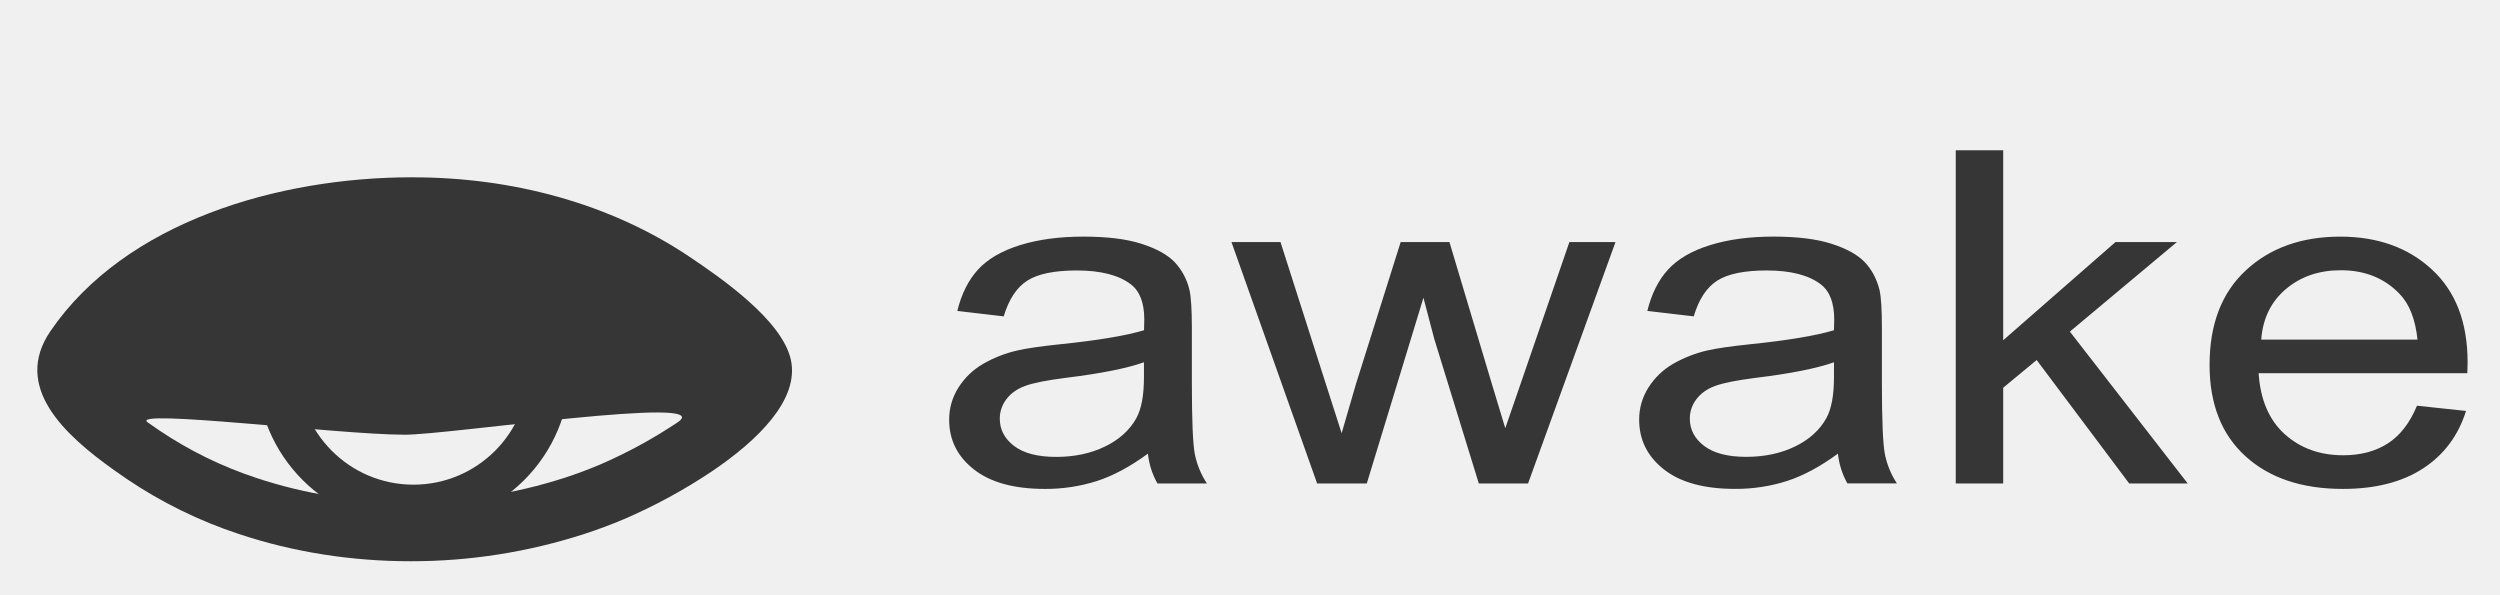
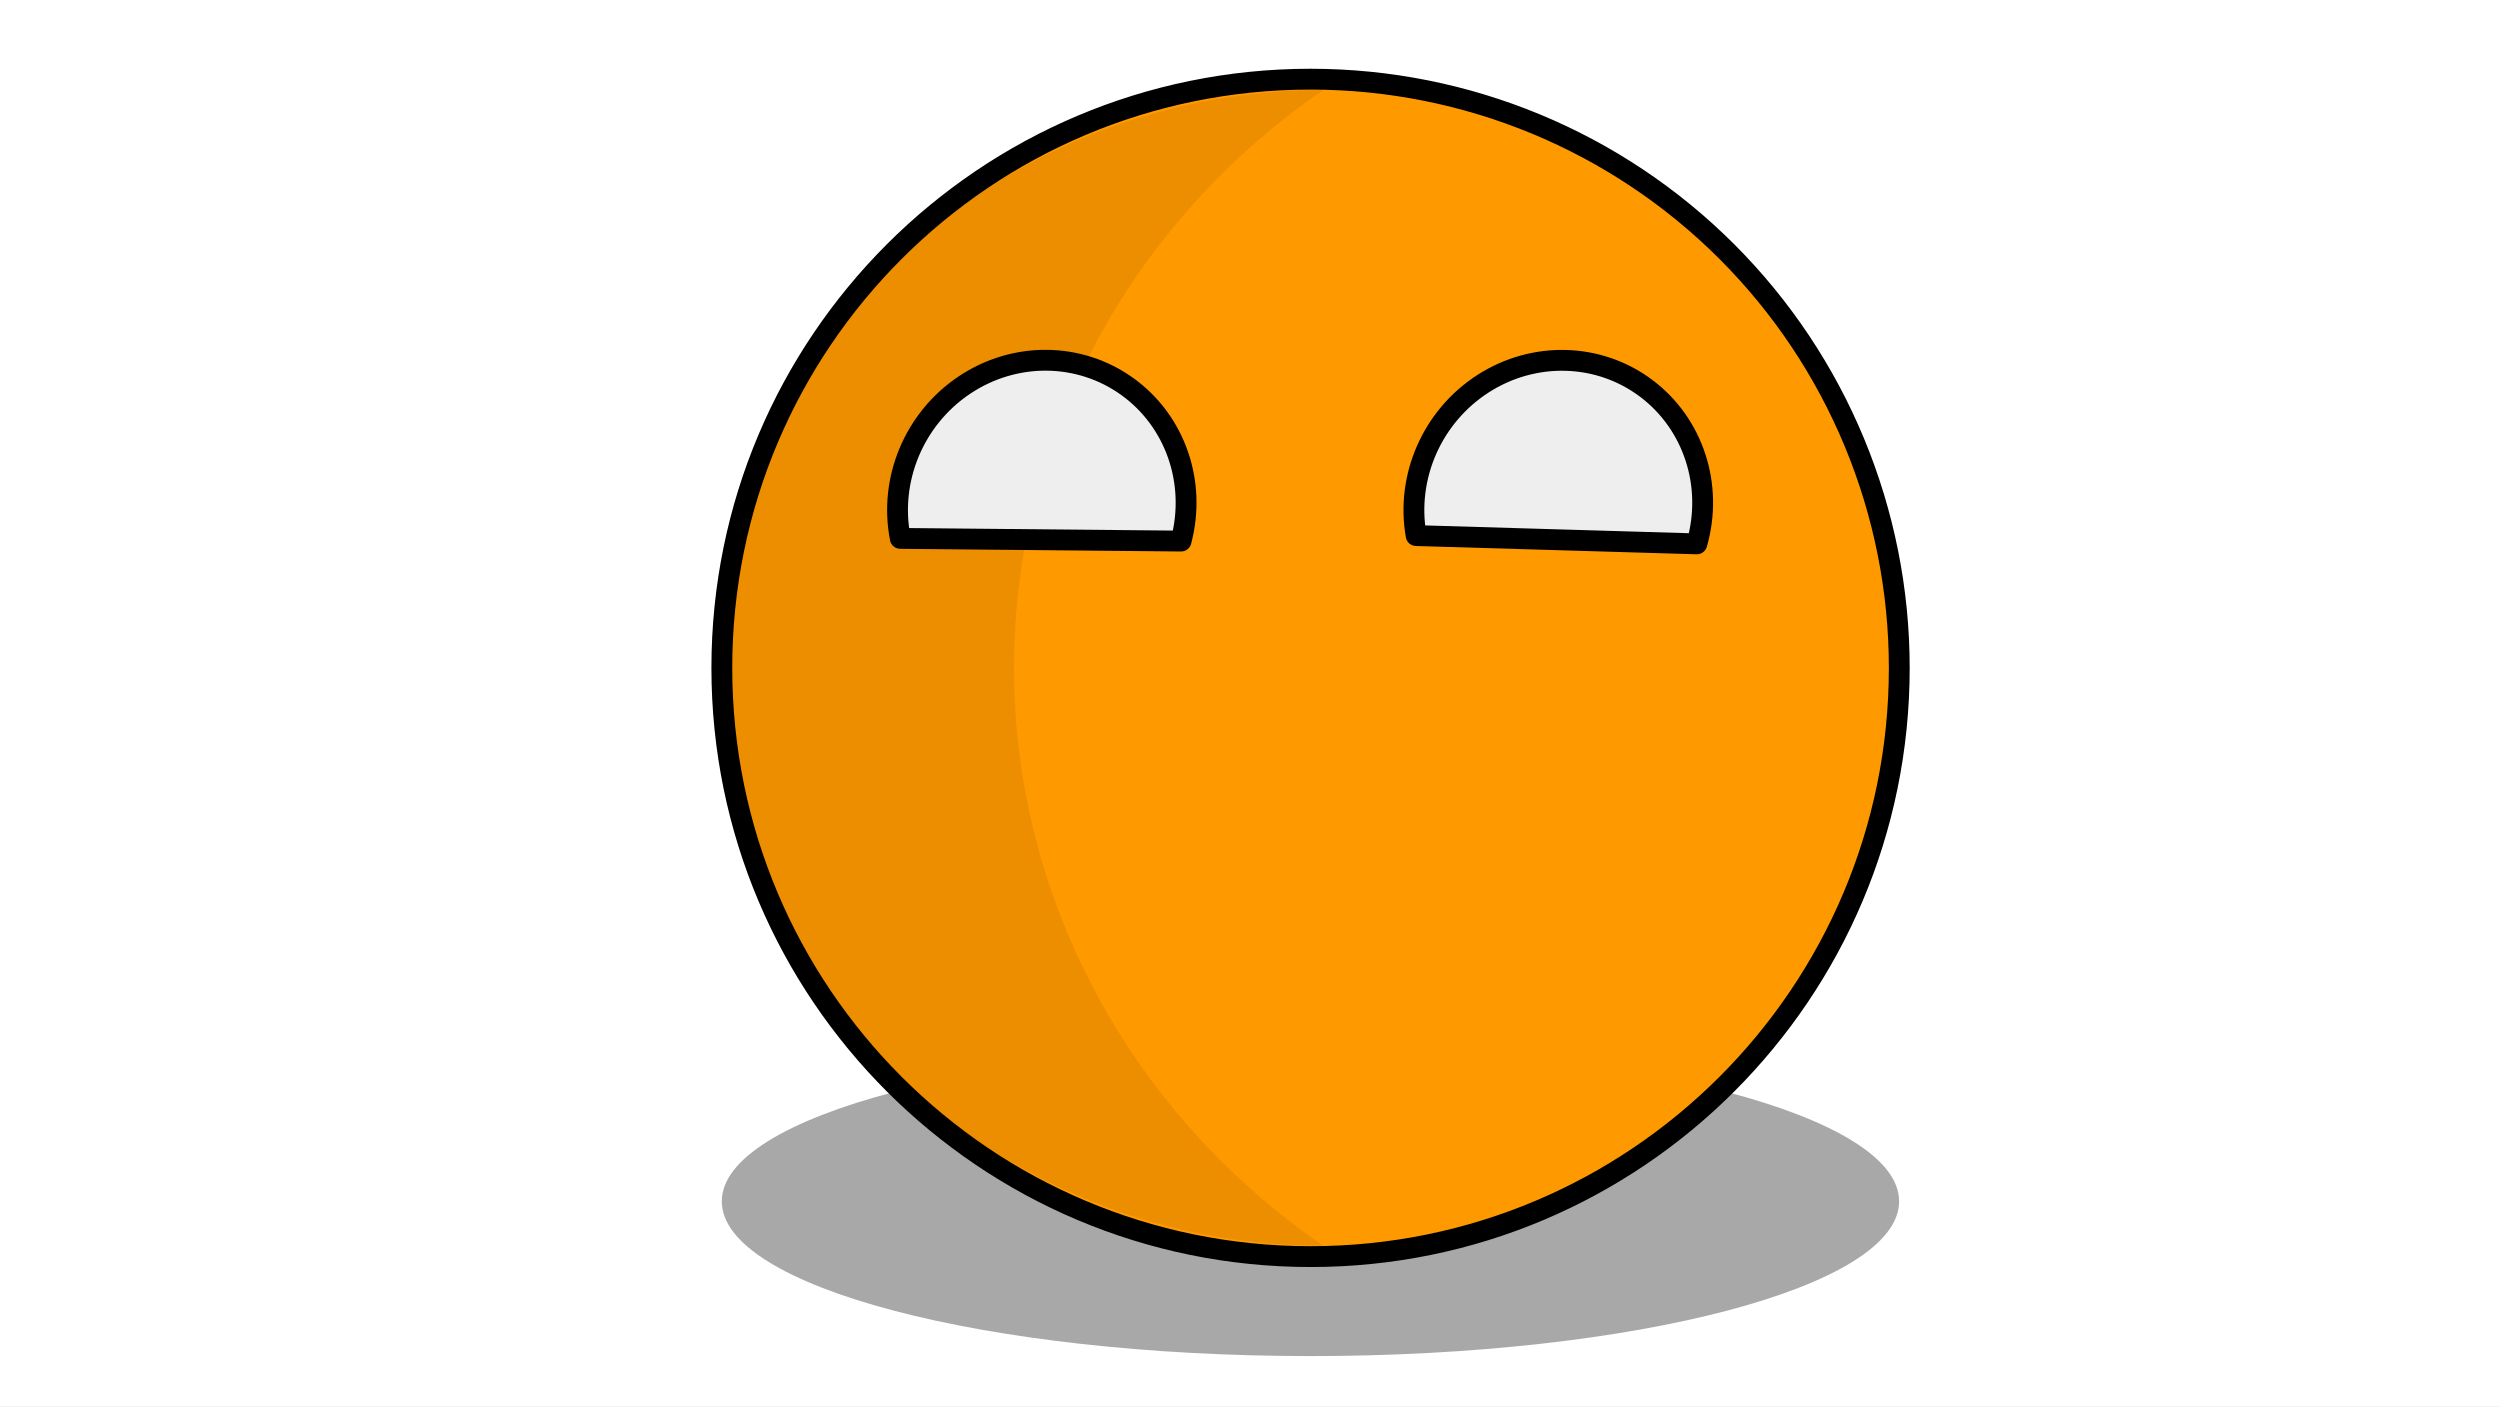
- <svg xmlns="http://www.w3.org/2000/svg" viewBox="0 0 2030 483">
-   <circle cx="328.32" cy="269.5" r="25.29" fill="#fff" />
-   <path d="M328.63 353c36.15 0 255.14-32.72 221.65-10.1a396.64 396.64 0 0 1-63.11 34.36c-9.31 3.93-18.92 7.52-28.61 10.68a411 411 0 0 1-126.22 19.78c-43.44 0-85.26-6.62-124.29-19.69a321 321 0 0 1-78.77-38.58 586.35 586.35 0 0 1-9.36-6.49c-15.84-11.23 155.9 10 207.65 10m8.06-209h-1.06c-108.74 0-233 36.16-293.6 124.9C10 314.2 52.29 353.14 93.16 382.12c3.39 2.4 6.77 4.74 10.1 7a368.89 368.89 0 0 0 90.55 44.43c44.41 14.87 92 22.18 139.53 22.18a456.21 456.21 0 0 0 141.15-22.17q16.49-5.38 32.33-12.07a445 445 0 0 0 71.33-38.82c37.52-25.34 71.17-58.4 64-90.66C635 260 586 226 559.48 208.24 494.84 164.93 415.47 144 335.63 144z" fill="#363636" />
-   <circle cx="349.99" cy="300" r="47.47" fill="#363636" />
-   <circle cx="335.71" cy="299.87" r="110.44" fill="none" stroke="#363636" stroke-miterlimit="10" stroke-width="33.535" />
-   <path d="M932.1 368.37q-21.4 15.69-41.19 22.15a136.37 136.37 0 0 1-42.49 6.48q-37.42 0-57.57-15.8t-20.12-40.33a47.9 47.9 0 0 1 7.6-26.29 57.89 57.89 0 0 1 19.91-19.1A101.15 101.15 0 0 1 826 284.59q11.34-2.58 34.24-5 46.66-4.78 68.7-11.44c.14-4.55.22-7.44.22-8.67q0-20.3-10.92-28.61-14.76-11.25-43.87-11.25-27.18 0-40.13 8.21T815 256.9l-37.67-4.42q5.13-20.86 16.91-33.68t34-19.75q22.25-6.92 51.57-6.92 29.11 0 47.3 5.9t26.75 14.86a49.29 49.29 0 0 1 12 22.61q1.92 8.49 1.93 30.63v44.29q0 46.33 2.46 58.6a67.46 67.46 0 0 0 9.75 23.53h-40.19a63.21 63.21 0 0 1-7.71-24.18zm-3.21-74.19q-21 7.4-62.92 12.55-23.75 3-33.6 6.65t-15.19 10.79a25.61 25.61 0 0 0-5.35 15.83q0 13.29 11.66 22.15t34.14 8.85q22.25 0 39.59-8.4t25.47-23q6.19-11.25 6.2-33.22zM1069.5 392.55l-69.55-196h39.81l36.16 113.13 13.49 42.07q.85-3.13 11.77-40.41l36.17-114.79h39.59l34 113.68 11.34 37.46 13.06-37.83 39-113.31h37.45l-71 196h-40l-36.17-117.38-8.78-33.4-46 150.78zM1492.4 368.37q-21.4 15.69-41.2 22.15a136.3 136.3 0 0 1-42.48 6.46q-37.46 0-57.57-15.78T1331 340.87a47.82 47.82 0 0 1 7.6-26.29 57.86 57.86 0 0 1 19.9-19.1 101.35 101.35 0 0 1 27.72-10.89q11.34-2.58 34.24-5 46.66-4.78 68.7-11.44c.14-4.55.22-7.44.22-8.67q0-20.3-10.92-28.61-14.76-11.25-43.87-11.25-27.18 0-40.13 8.21t-19.15 29.06l-37.67-4.42q5.13-20.86 16.91-33.68t34-19.75q22.26-6.92 51.58-6.92 29.1 0 47.3 5.9t26.75 14.86q8.57 9 12 22.61 1.92 8.49 1.92 30.63v44.29q0 46.33 2.47 58.6a67.46 67.46 0 0 0 9.73 23.53h-40.23a63 63 0 0 1-7.67-24.17zm-3.21-74.19q-21 7.4-62.92 12.55-23.76 3-33.6 6.65t-15.19 10.79a25.61 25.61 0 0 0-5.35 15.78q0 13.29 11.66 22.15t34.13 8.86q22.26 0 39.6-8.4t25.47-23q6.19-11.25 6.2-33.22zM1588.07 392.55V122h38.52v154.28l91.17-79.72h49.87l-86.89 72.71 95.67 123.28h-47.52l-75.12-100.21-27.18 22.51v77.7zM1962.6 329.43l39.81 4.25q-9.42 30.07-34.89 46.69T1902.46 397q-49.86 0-79.08-26.49t-29.21-74.28q0-49.45 29.53-76.77t76.62-27.31q45.59 0 74.48 26.76t28.89 75.29c0 2-.07 4.93-.21 8.86H1834q2.13 32.29 21.18 49.46t47.52 17.16q21.18 0 36.16-9.59t23.74-30.66zm-126.48-53.7H1963q-2.57-24.74-14.55-37.1-18.42-19.19-47.73-19.19-26.54 0-44.62 15.32t-19.98 40.97z" fill="#363636" />
+ <svg xmlns="http://www.w3.org/2000/svg" version="1.1" viewBox="0.0 0.0 960.0 540.0" fill="none" stroke="none" stroke-linecap="square" stroke-miterlimit="10">
+   <clipPath id="g83da850d4e_0_0.0">
+     <path d="m0 0l960.0 0l0 540.0l-960.0 0l0 -540.0z" clip-rule="nonzero" />
+   </clipPath>
+   <g clip-path="url(#g83da850d4e_0_0.0)">
+     <path fill="#ffffff" d="m0 0l960.0 0l0 540.0l-960.0 0z" fill-rule="evenodd" />
+     <path fill="#000000" fill-opacity="0.341" d="m277.165 461.318l0 0c0 -32.815 101.205 -59.417 226.047 -59.417l0 0c124.842 0 226.047 26.602 226.047 59.417l0 0c0 32.815 -101.205 59.417 -226.047 59.417l0 0c-124.842 0 -226.047 -26.602 -226.047 -59.417z" fill-rule="evenodd" />
+     <path fill="#ff9900" d="m277.184 256.468l0 0c0 -124.854 101.214 -226.068 226.068 -226.068l0 0c59.957 0 117.458 23.818 159.854 66.214c42.396 42.396 66.214 99.897 66.214 159.854l0 0c0 124.854 -101.214 226.068 -226.068 226.068l0 0c-124.854 0 -226.068 -101.214 -226.068 -226.068z" fill-rule="evenodd" />
+     <path stroke="#000000" stroke-width="8.0" stroke-linejoin="round" stroke-linecap="butt" d="m277.184 256.468l0 0c0 -124.854 101.214 -226.068 226.068 -226.068l0 0c59.957 0 117.458 23.818 159.854 66.214c42.396 42.396 66.214 99.897 66.214 159.854l0 0c0 124.854 -101.214 226.068 -226.068 226.068l0 0c-124.854 0 -226.068 -101.214 -226.068 -226.068z" fill-rule="evenodd" />
+     <path fill="#000000" fill-opacity="0.078" d="m508.061 478.325l0 0c-127.51 0 -230.877 -99.329 -230.877 -221.857c0 -122.528 103.367 -221.857 230.877 -221.857l0 0c-74.491 51.223 -118.687 133.836 -118.687 221.857c0 88.021 44.196 170.634 118.687 221.857z" fill-rule="evenodd" />
+     <path fill="#eeeeee" d="m345.712 206.742c-4.445 -22.597 5.344 -45.989 24.645 -58.891c19.301 -12.903 44.148 -12.665 62.556 0.598c18.408 13.263 26.595 36.826 20.611 59.324z" fill-rule="evenodd" />
+     <path stroke="#000000" stroke-width="8.0" stroke-linejoin="round" stroke-linecap="butt" d="m345.712 206.742c-4.445 -22.597 5.344 -45.989 24.645 -58.891c19.301 -12.903 44.148 -12.665 62.556 0.598c18.408 13.263 26.595 36.826 20.611 59.324z" fill-rule="evenodd" />
+     <path fill="#eeeeee" d="m543.798 205.663c-4.002 -22.682 6.246 -45.875 25.8 -58.391c19.554 -12.516 44.396 -11.782 62.543 1.846c18.147 13.628 25.87 37.352 19.443 59.727z" fill-rule="evenodd" />
+     <path stroke="#000000" stroke-width="8.0" stroke-linejoin="round" stroke-linecap="butt" d="m543.798 205.663c-4.002 -22.682 6.246 -45.875 25.8 -58.391c19.554 -12.516 44.396 -11.782 62.543 1.846c18.147 13.628 25.87 37.352 19.443 59.727z" fill-rule="evenodd" />
+   </g>
</svg>
